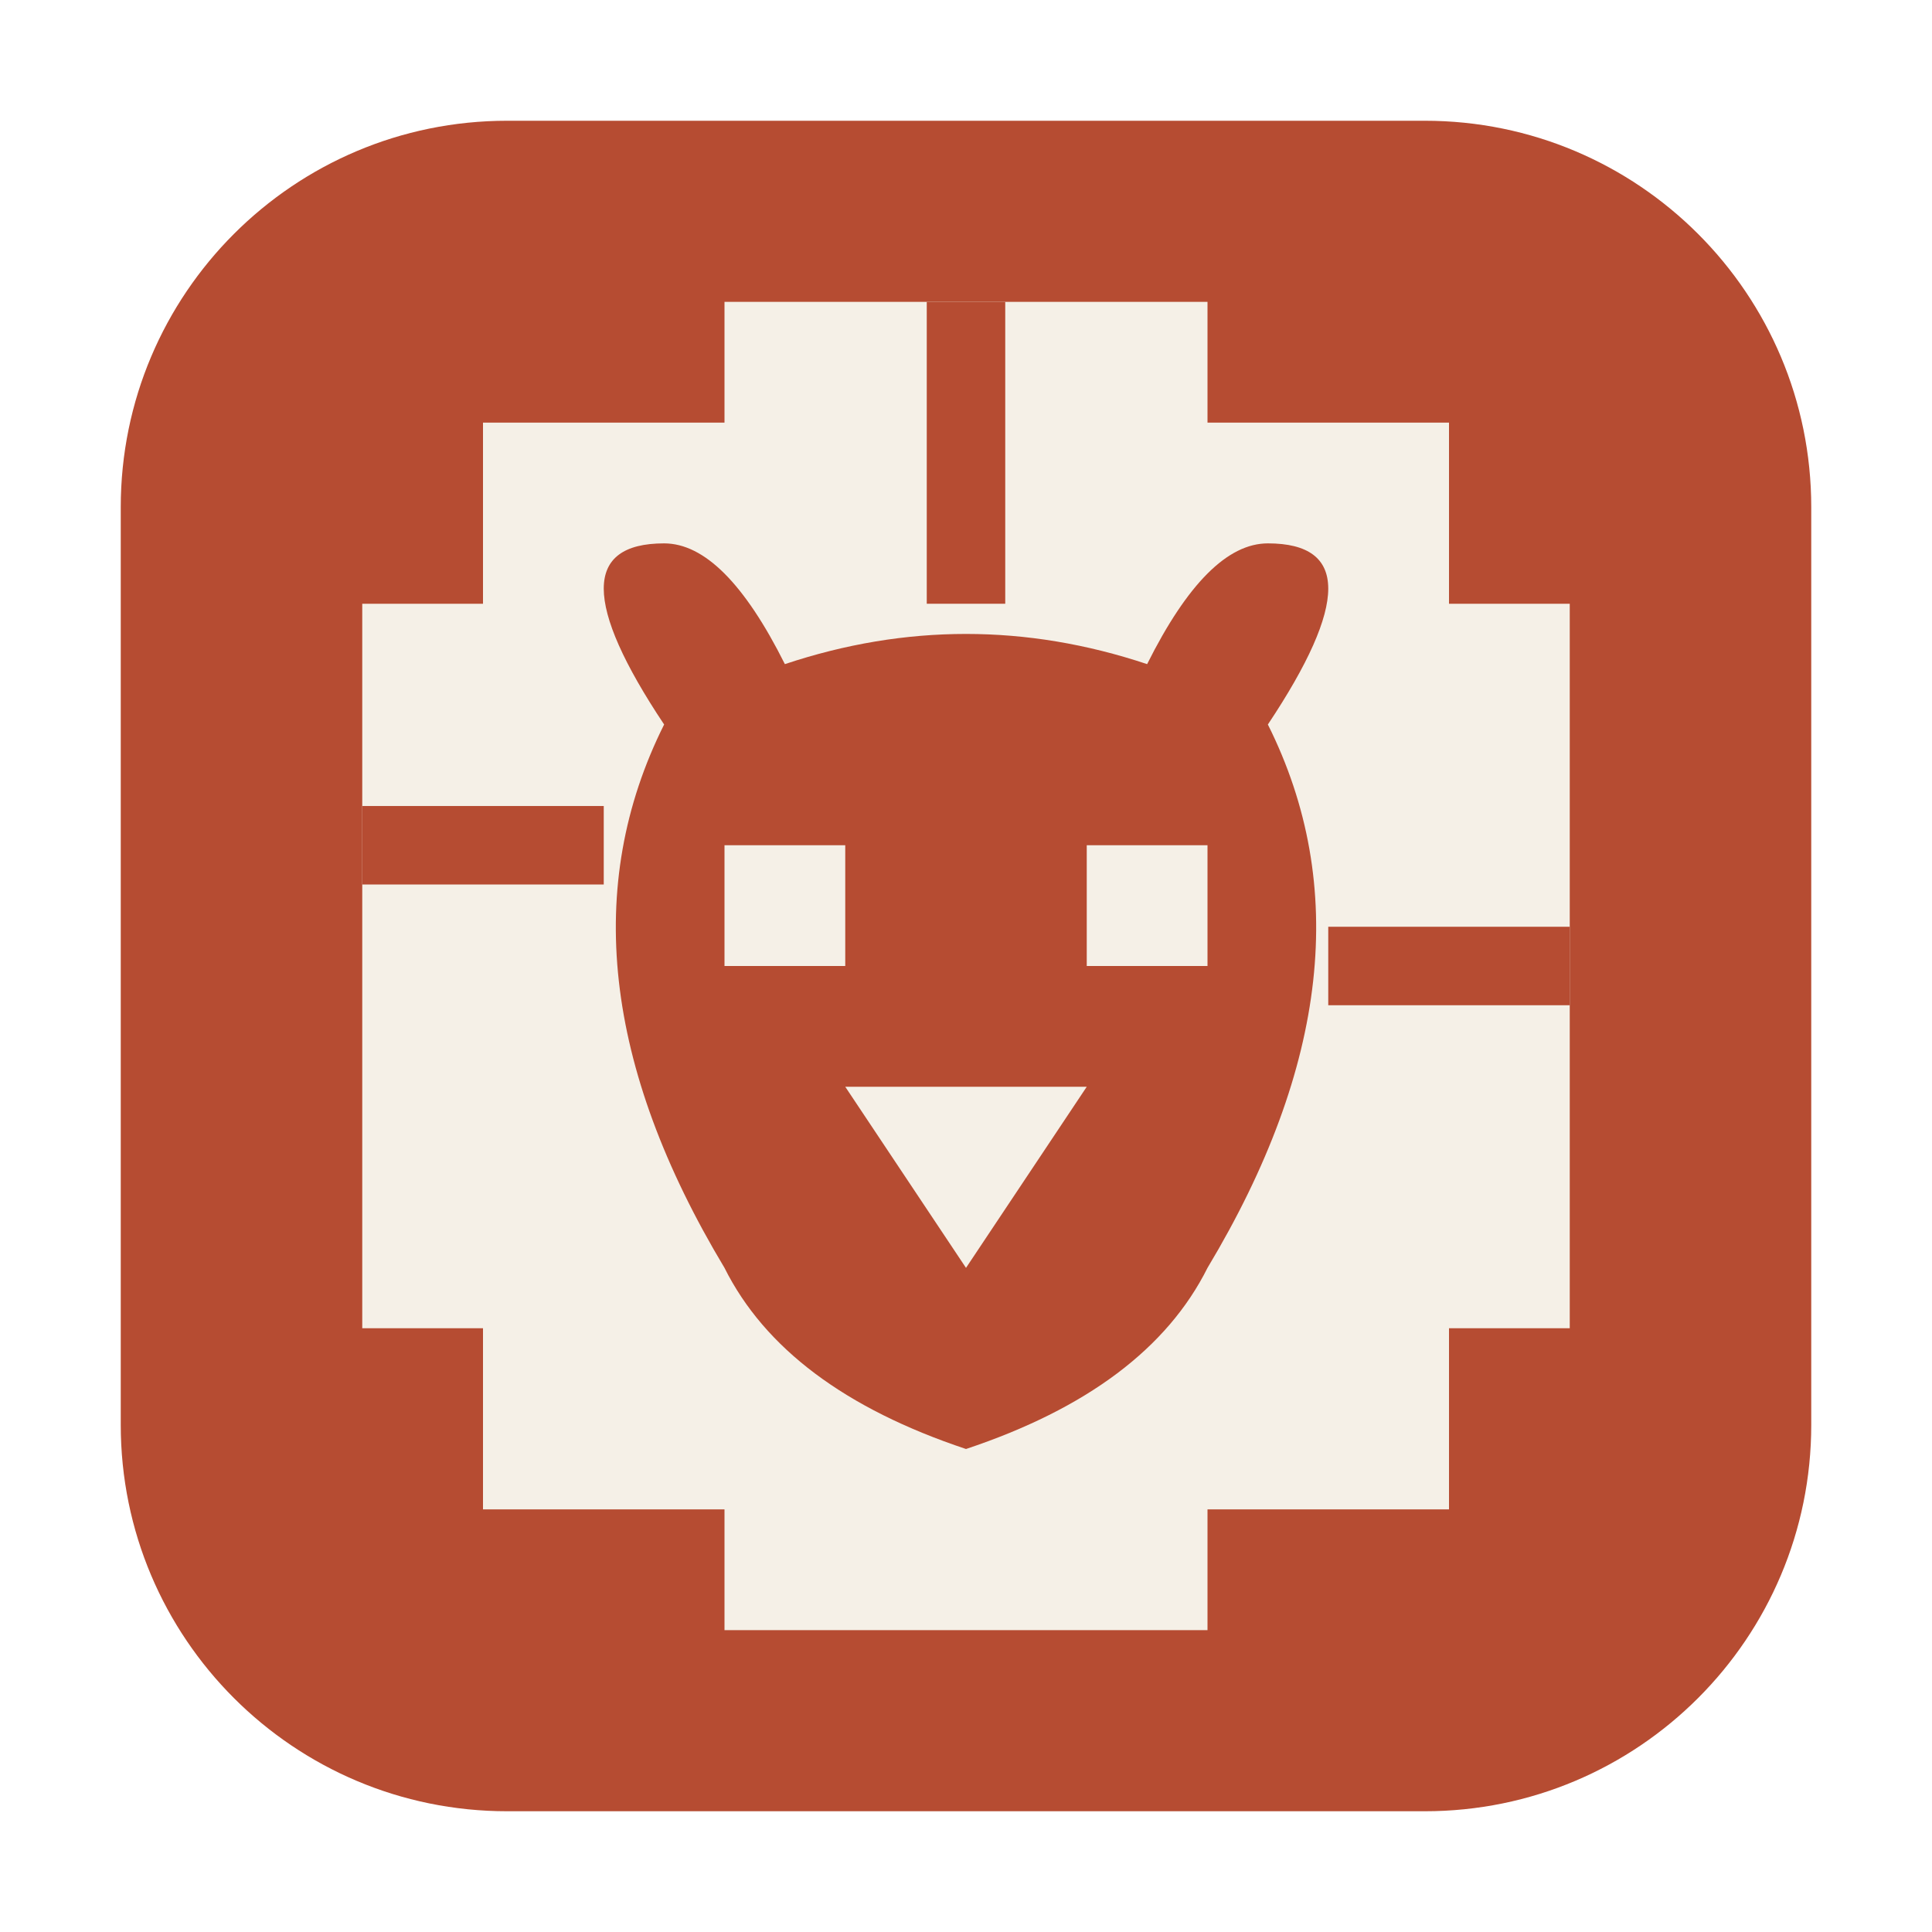
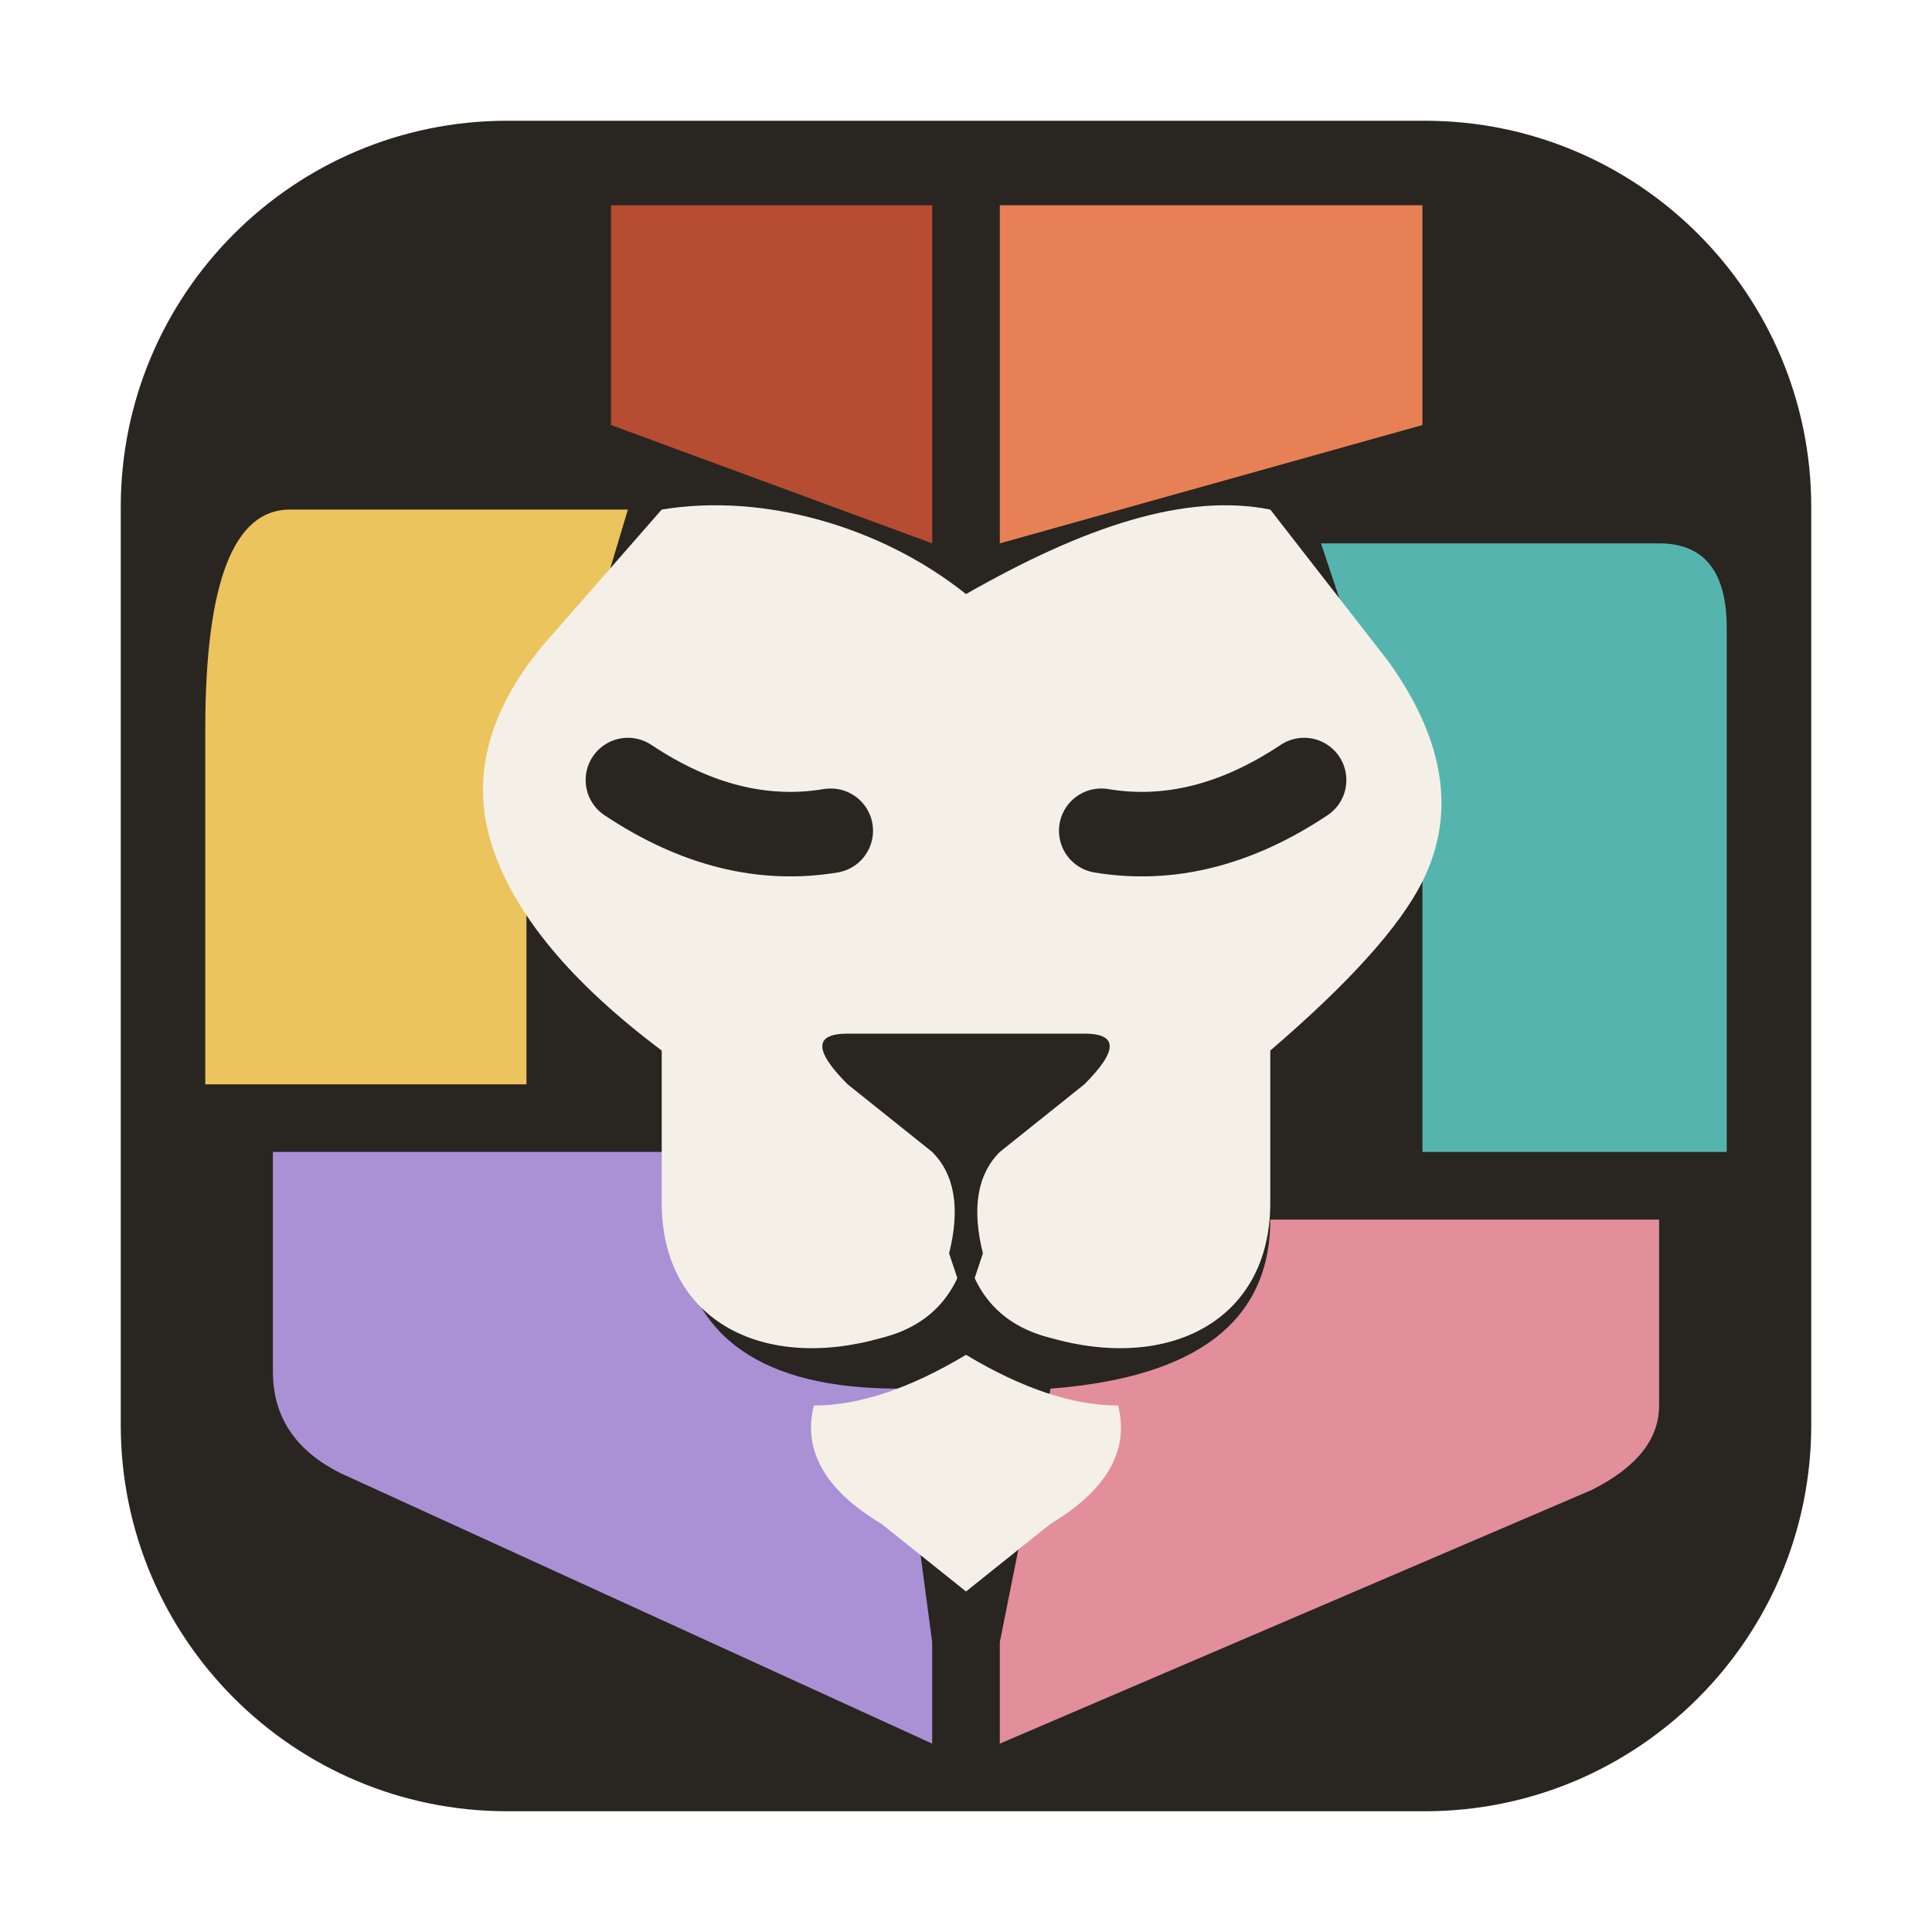
- <svg xmlns="http://www.w3.org/2000/svg" viewBox="0 0 16 16" role="img" aria-label="leon optical lion icon for 16 and 32 points">
-   <rect x="1" y="1" width="14" height="14" rx="3.2" fill="#B64C32" />
-   <path fill="#F5F0E7" fill-rule="evenodd" d="M6 2.5H10V3.5H12V5H13V11H12V12.5H10V13.5H6V12.5H4V11H3V5H4V3.5H6ZM5.5 6Q4.5 4.5 5.5 4.5Q6 4.5 6.5 5.5Q8 5 9.5 5.5Q10 4.5 10.5 4.5Q11.5 4.5 10.5 6Q11.5 8 10 10.5Q9.5 11.5 8 12Q6.5 11.5 6 10.5Q4.5 8 5.5 6Z" />
-   <path stroke="#B64C32" stroke-width=".65" d="M8 2.5V5M3 7H5M11 8H13" />
-   <path fill="#F5F0E7" d="M6 7H7V8H6ZM9 7H10V8H9ZM7 9H9L8 10.5Z" />
+ <svg xmlns="http://www.w3.org/2000/svg" viewBox="0 0 16 16" role="img" aria-label="leon optical lion icon">
+   <rect x="1" y="1" width="14" height="14" rx="3.2" fill="#292521" />
+   <g transform="translate(1 1) scale(.14)">
+     <path fill="#B64C32" d="M29 5H48V25L29 18Z" />
+     <path fill="#E78155" d="M52 5H77V18L52 25Z" />
+     <path fill="#EBC45E" d="M10 23H30L24 43V57H5V36Q5 23 10 23Z" />
+     <path fill="#55B5AE" d="M71 25H91Q95 25 95 30V61H77V43Z" />
+     <path fill="#AA91D6" d="M9 61H33V66Q34 75 46 75L48 90V96L13 80Q9 78 9 74Z" />
+     <path fill="#E28E9B" d="M68 65H91V76Q91 79 87 81L52 96V90L55 75Q68 74 68 65Z" />
+     <path fill="#F5F0E7" d="M32 23C38 22 45 24 50 28C57 24 63 22 68 23L75 32Q80 39 77 45Q75 49 68 55V64C68 71 62 74 55 72Q51 71 50 67Q49 71 45 72C38 74 32 71 32 64V55Q24 49 22 43Q20 37 25 31Z M41 76Q45 76 50 73Q55 76 59 76Q60 80 55 83L50 87L45 83Q40 80 41 76Z" />
+     <path fill="#292521" d="M43 54H57Q60 54 57 57L52 61Q50 63 51 67L50 70L49 67Q50 63 48 61L43 57Q40 54 43 54Z" />
+     <path d="M30 39Q36 43 42 42M58 42Q64 43 70 39" fill="none" stroke="#292521" stroke-width="5" stroke-linecap="round" />
+   </g>
</svg>
